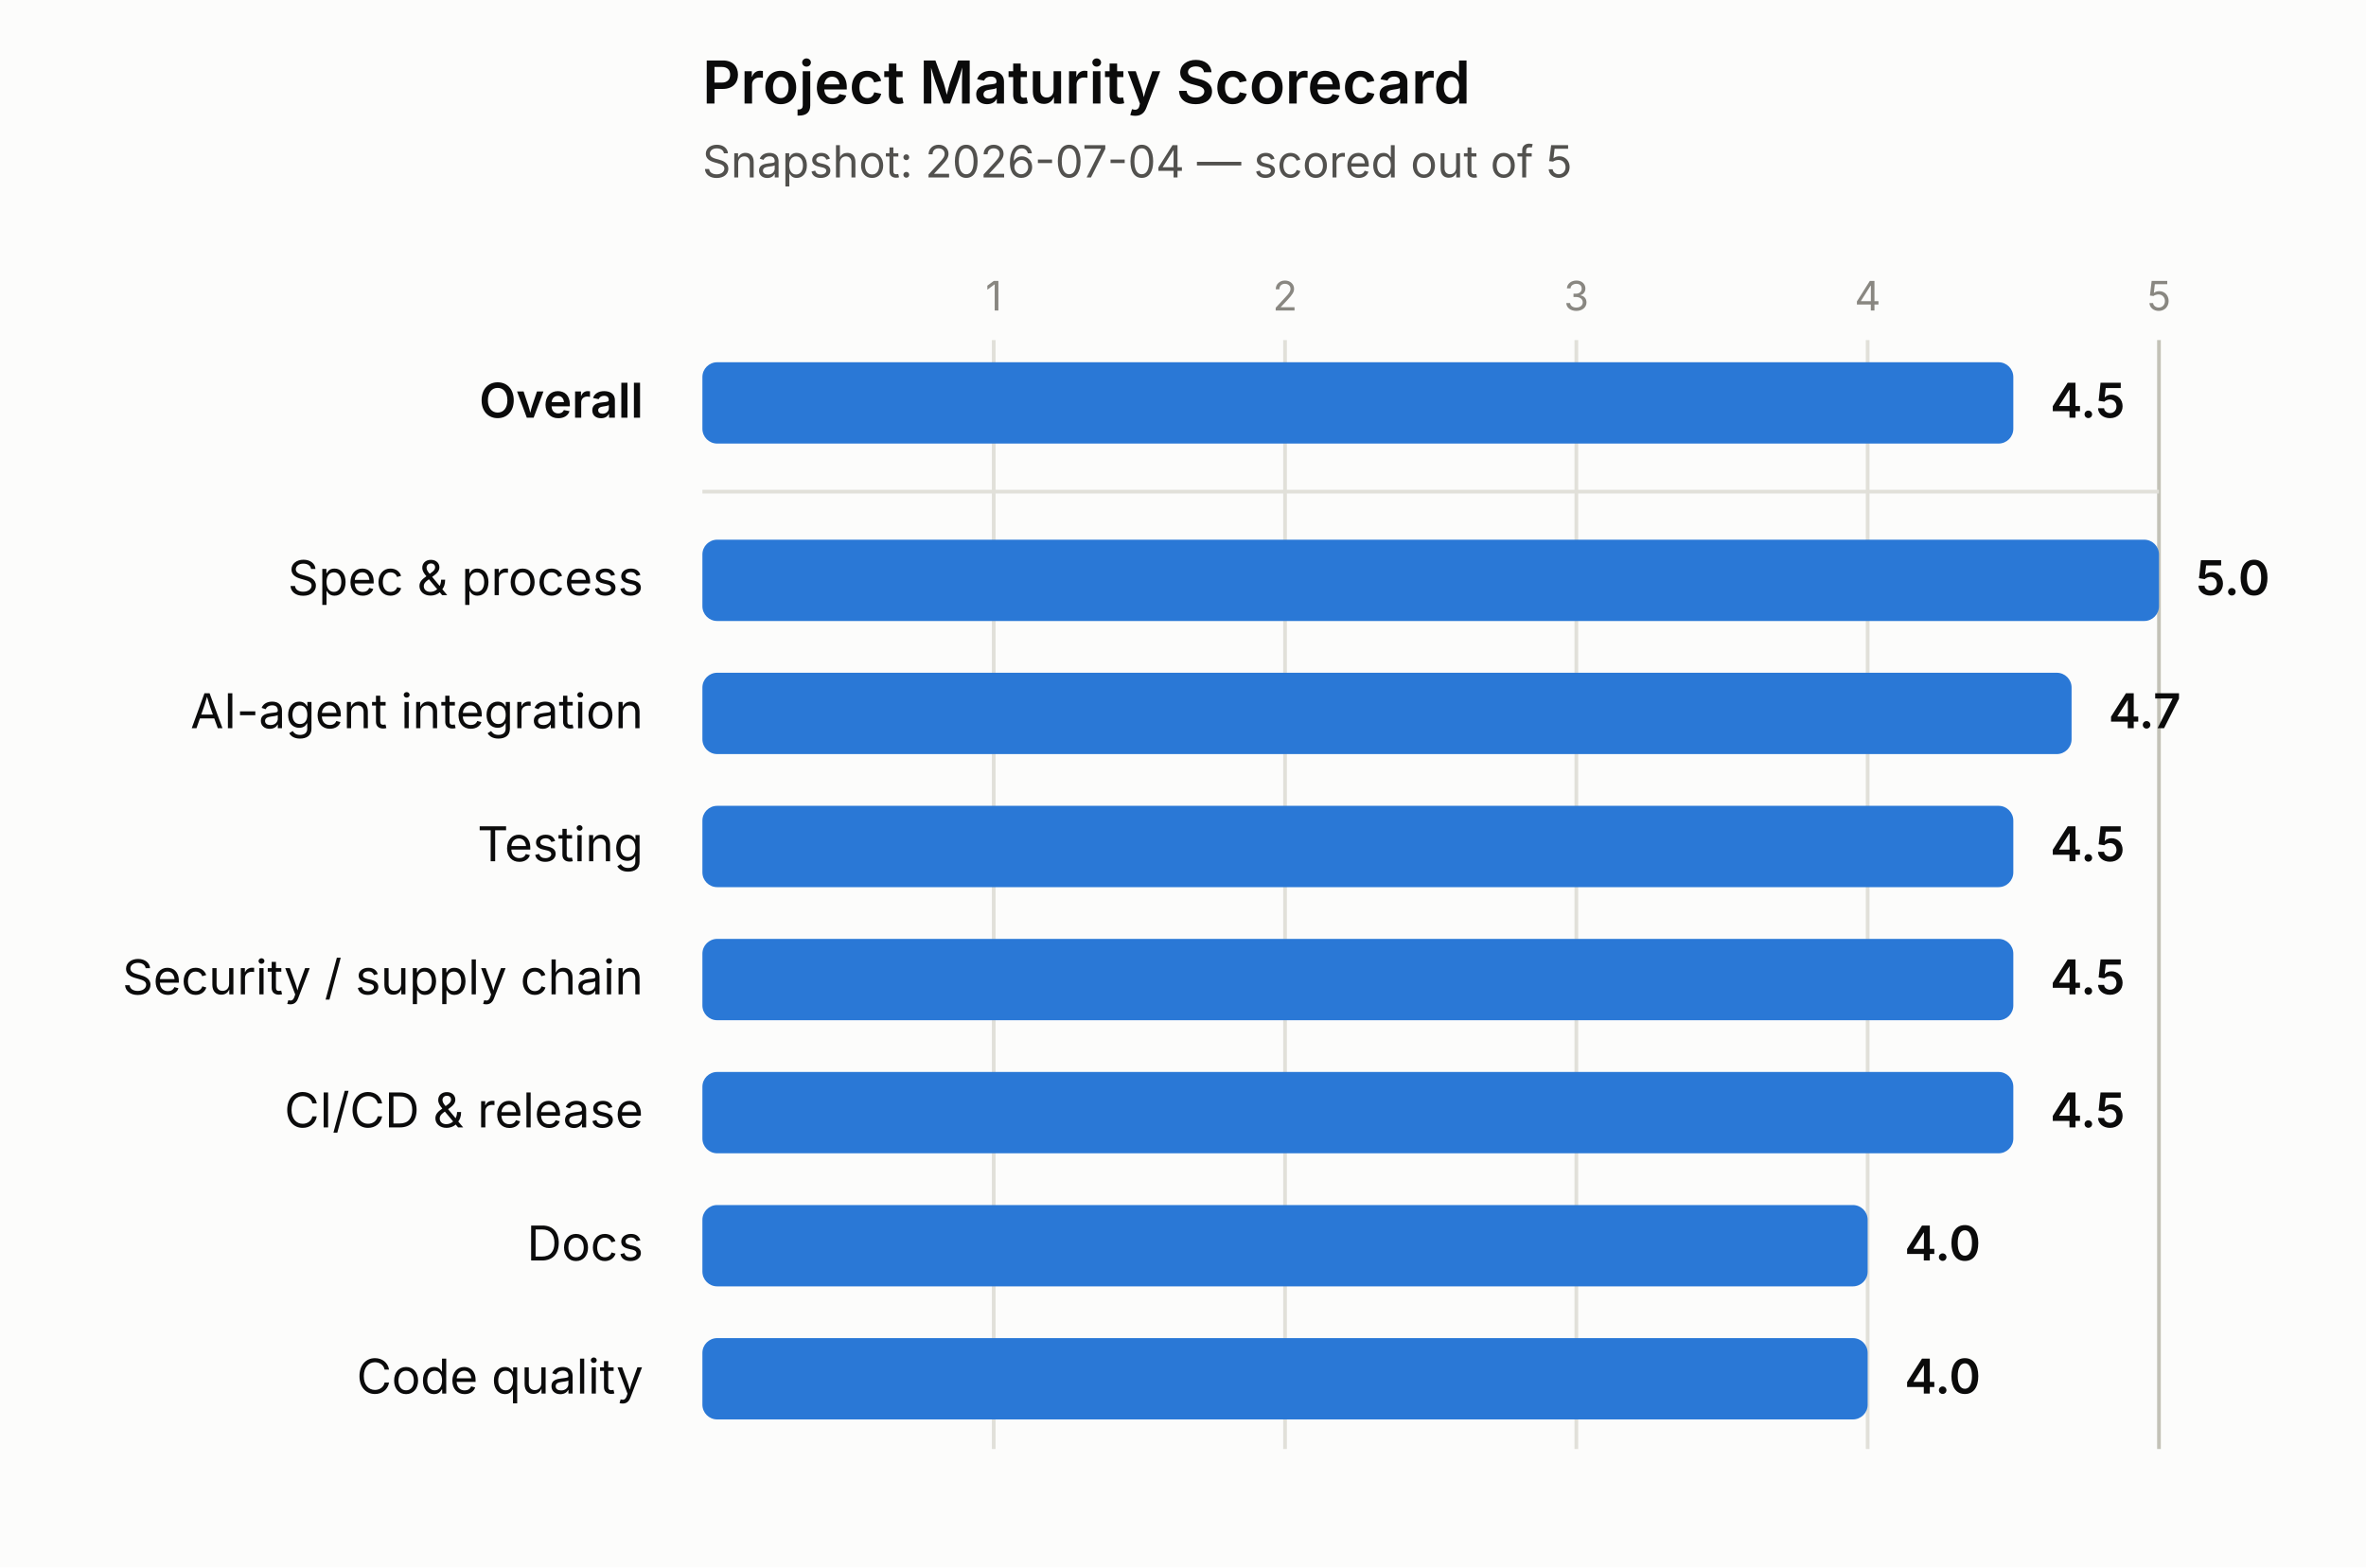
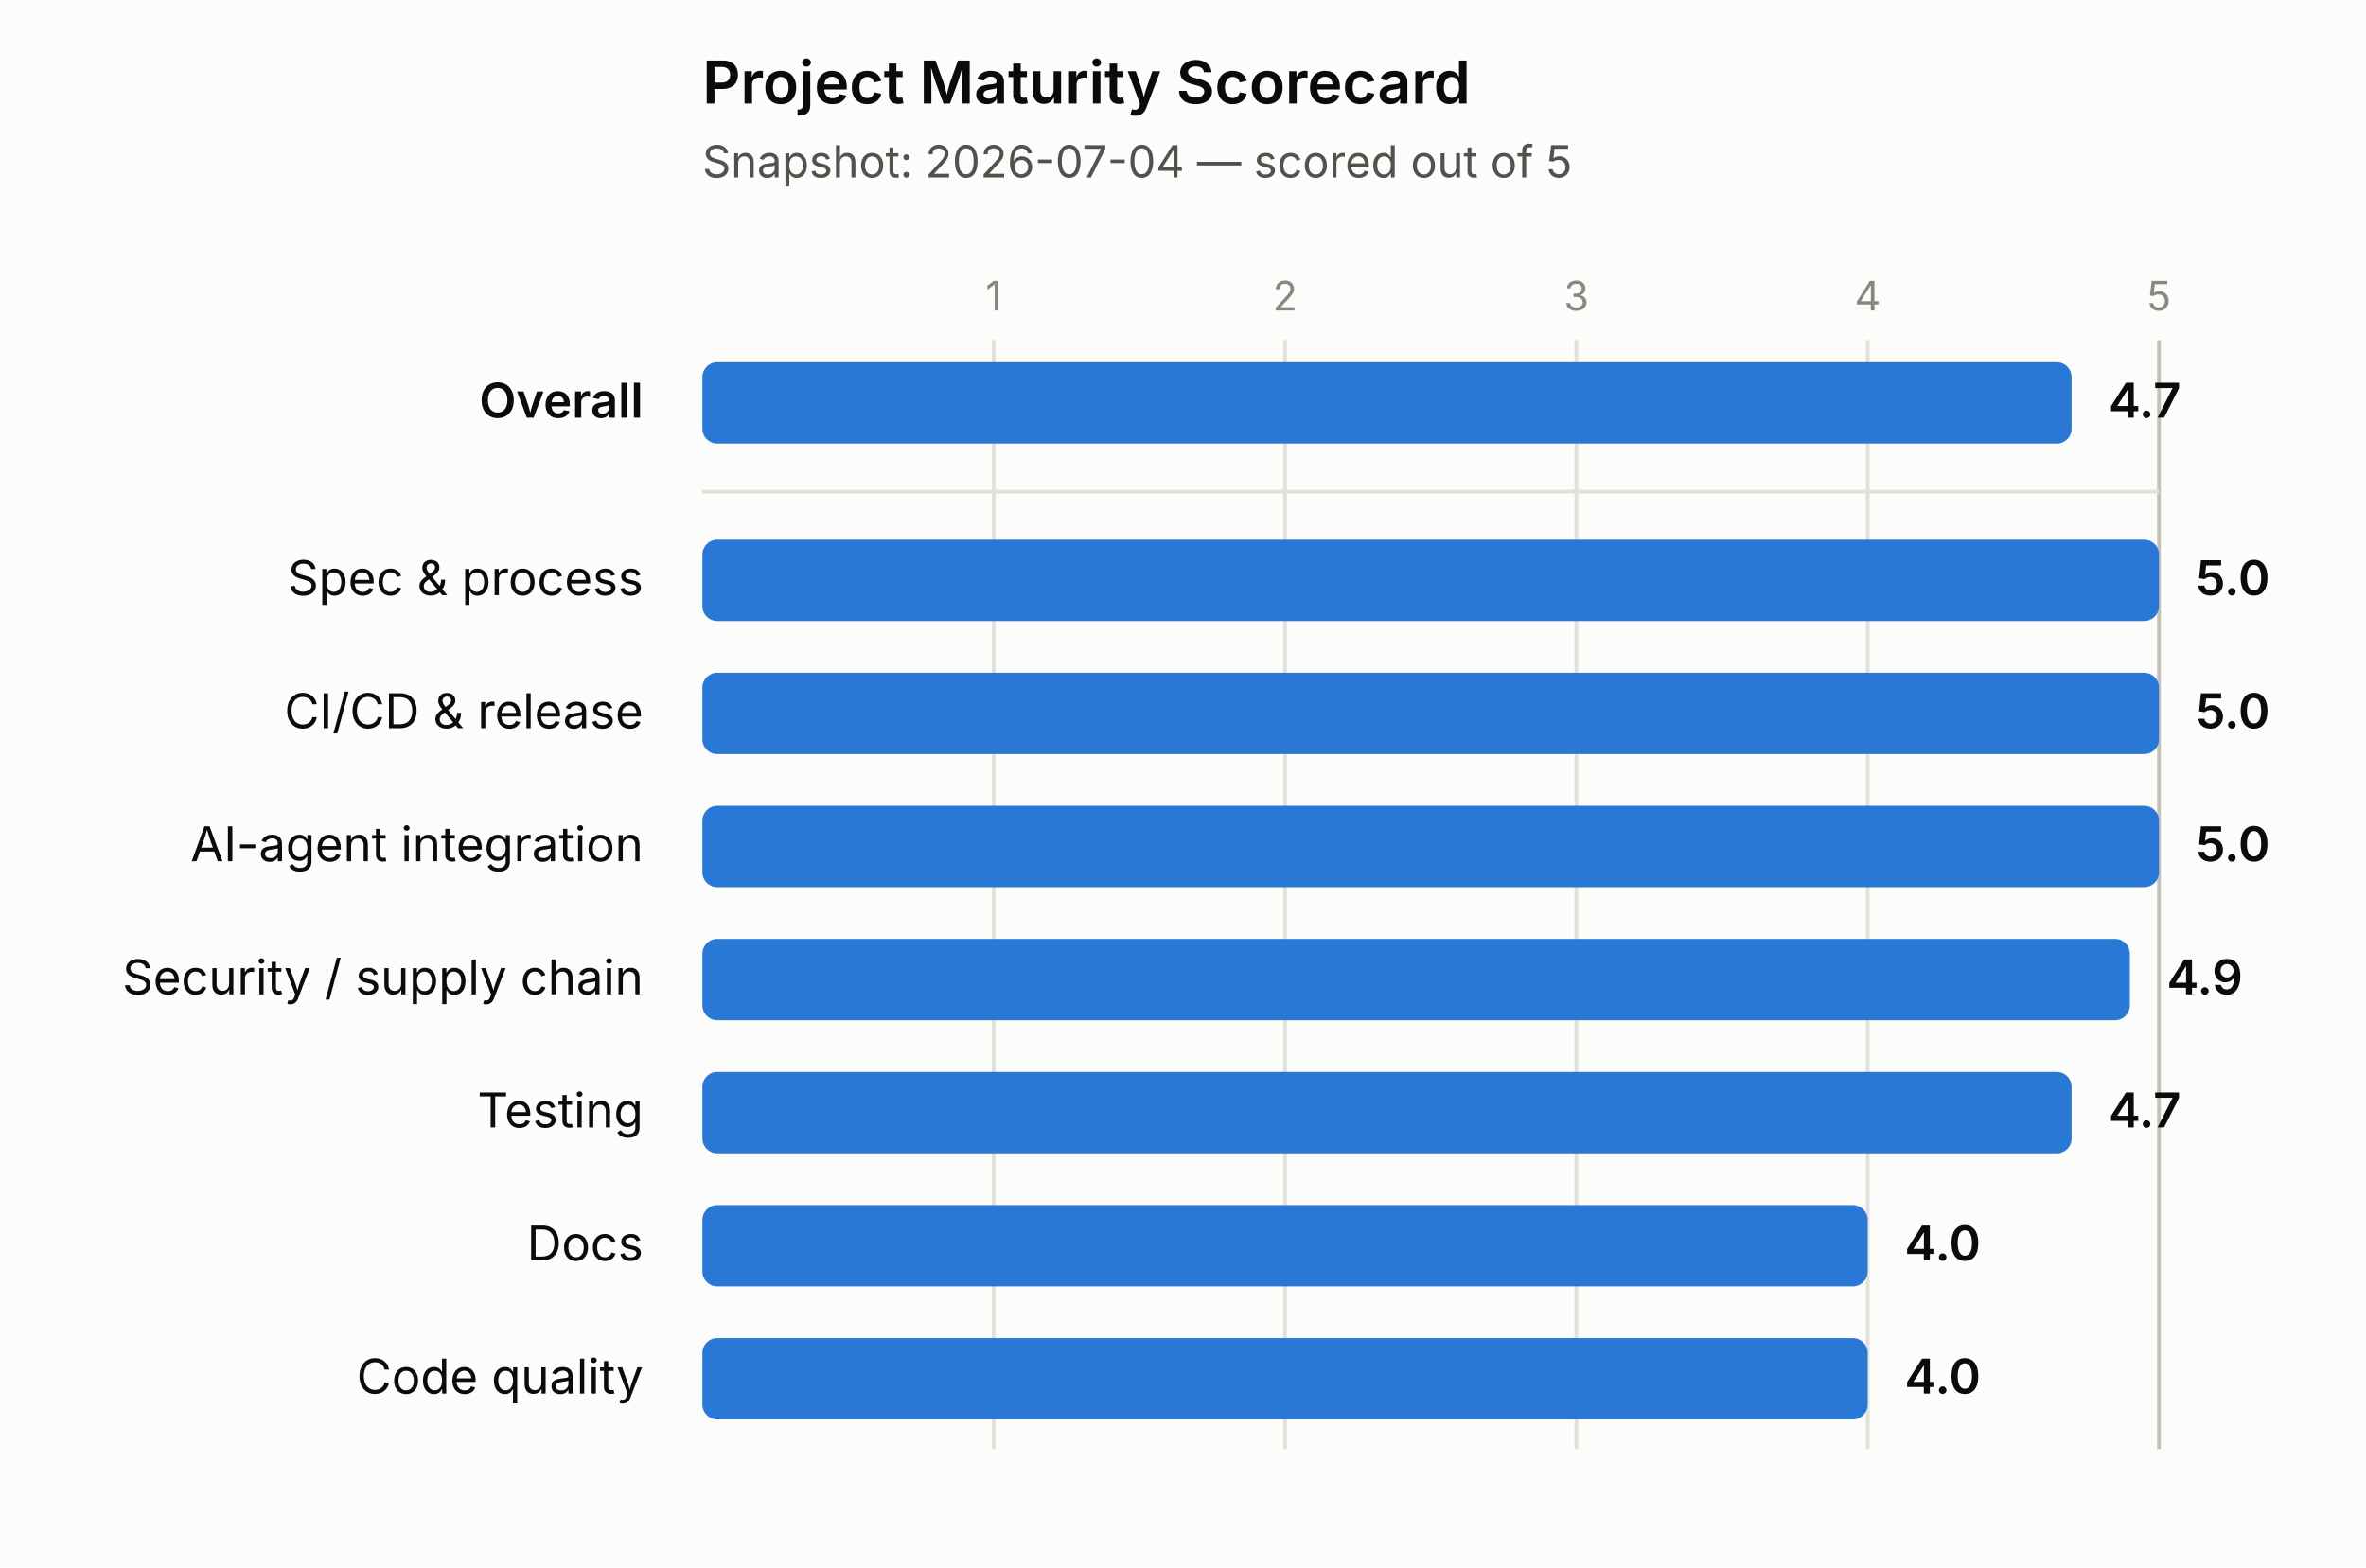
<svg xmlns="http://www.w3.org/2000/svg" width="640" height="424" viewBox="0 0 640 424">
  <rect x="0" y="0" width="640" height="424" fill="#fcfcfb" />
  <text x="190" y="28" font-size="16" font-weight="600" fill="#0b0b0b" font-family="system-ui, -apple-system, 'Segoe UI', sans-serif">Project Maturity Scorecard</text>
  <text x="190" y="48" font-size="12" fill="#52514e" font-family="system-ui, -apple-system, 'Segoe UI', sans-serif">Snapshot: 2026-07-04 — scored out of 5</text>
  <line x1="268.8" y1="92" x2="268.8" y2="392" stroke="#e1e0d9" stroke-width="1" />
  <text x="268.8" y="84" font-size="11" fill="#898781" text-anchor="middle" font-family="system-ui, -apple-system, 'Segoe UI', sans-serif">1</text>
  <line x1="347.6" y1="92" x2="347.6" y2="392" stroke="#e1e0d9" stroke-width="1" />
  <text x="347.6" y="84" font-size="11" fill="#898781" text-anchor="middle" font-family="system-ui, -apple-system, 'Segoe UI', sans-serif">2</text>
  <line x1="426.4" y1="92" x2="426.4" y2="392" stroke="#e1e0d9" stroke-width="1" />
  <text x="426.4" y="84" font-size="11" fill="#898781" text-anchor="middle" font-family="system-ui, -apple-system, 'Segoe UI', sans-serif">3</text>
  <line x1="505.2" y1="92" x2="505.2" y2="392" stroke="#e1e0d9" stroke-width="1" />
  <text x="505.2" y="84" font-size="11" fill="#898781" text-anchor="middle" font-family="system-ui, -apple-system, 'Segoe UI', sans-serif">4</text>
  <line x1="584" y1="92" x2="584" y2="392" stroke="#c3c2b7" stroke-width="1" />
  <text x="584" y="84" font-size="11" fill="#898781" text-anchor="middle" font-family="system-ui, -apple-system, 'Segoe UI', sans-serif">5</text>
  <line x1="190" y1="133" x2="584" y2="133" stroke="#e1e0d9" stroke-width="1" />
  <text x="174" y="113" font-size="13" font-weight="600" fill="#0b0b0b" text-anchor="end" font-family="system-ui, -apple-system, 'Segoe UI', sans-serif">Overall</text>
-   <rect x="190" y="98" width="354.6" height="22" rx="4" ry="4" fill="#2a78d6" />
-   <text x="554.6" y="113" font-size="13" font-weight="600" fill="#0b0b0b" font-family="system-ui, -apple-system, 'Segoe UI', sans-serif">4.5</text>
+   <rect x="190" y="98" width="370.36" height="22" rx="4" ry="4" fill="#2a78d6" />
+   <text x="570.36" y="113" font-size="13" font-weight="600" fill="#0b0b0b" font-family="system-ui, -apple-system, 'Segoe UI', sans-serif">4.7</text>
  <text x="174" y="161" font-size="13" font-weight="400" fill="#0b0b0b" text-anchor="end" font-family="system-ui, -apple-system, 'Segoe UI', sans-serif">Spec &amp; process</text>
  <rect x="190" y="146" width="394" height="22" rx="4" ry="4" fill="#2a78d6" />
  <text x="594" y="161" font-size="13" font-weight="600" fill="#0b0b0b" font-family="system-ui, -apple-system, 'Segoe UI', sans-serif">5.0</text>
-   <text x="174" y="197" font-size="13" font-weight="400" fill="#0b0b0b" text-anchor="end" font-family="system-ui, -apple-system, 'Segoe UI', sans-serif">AI-agent integration</text>
-   <rect x="190" y="182" width="370.36" height="22" rx="4" ry="4" fill="#2a78d6" />
-   <text x="570.36" y="197" font-size="13" font-weight="600" fill="#0b0b0b" font-family="system-ui, -apple-system, 'Segoe UI', sans-serif">4.7</text>
-   <text x="174" y="233" font-size="13" font-weight="400" fill="#0b0b0b" text-anchor="end" font-family="system-ui, -apple-system, 'Segoe UI', sans-serif">Testing</text>
-   <rect x="190" y="218" width="354.6" height="22" rx="4" ry="4" fill="#2a78d6" />
-   <text x="554.6" y="233" font-size="13" font-weight="600" fill="#0b0b0b" font-family="system-ui, -apple-system, 'Segoe UI', sans-serif">4.5</text>
+   <text x="174" y="197" font-size="13" font-weight="400" fill="#0b0b0b" text-anchor="end" font-family="system-ui, -apple-system, 'Segoe UI', sans-serif">CI/CD &amp; release</text>
+   <rect x="190" y="182" width="394" height="22" rx="4" ry="4" fill="#2a78d6" />
+   <text x="594" y="197" font-size="13" font-weight="600" fill="#0b0b0b" font-family="system-ui, -apple-system, 'Segoe UI', sans-serif">5.0</text>
+   <text x="174" y="233" font-size="13" font-weight="400" fill="#0b0b0b" text-anchor="end" font-family="system-ui, -apple-system, 'Segoe UI', sans-serif">AI-agent integration</text>
+   <rect x="190" y="218" width="394" height="22" rx="4" ry="4" fill="#2a78d6" />
+   <text x="594" y="233" font-size="13" font-weight="600" fill="#0b0b0b" font-family="system-ui, -apple-system, 'Segoe UI', sans-serif">5.0</text>
  <text x="174" y="269" font-size="13" font-weight="400" fill="#0b0b0b" text-anchor="end" font-family="system-ui, -apple-system, 'Segoe UI', sans-serif">Security / supply chain</text>
-   <rect x="190" y="254" width="354.6" height="22" rx="4" ry="4" fill="#2a78d6" />
-   <text x="554.6" y="269" font-size="13" font-weight="600" fill="#0b0b0b" font-family="system-ui, -apple-system, 'Segoe UI', sans-serif">4.5</text>
-   <text x="174" y="305" font-size="13" font-weight="400" fill="#0b0b0b" text-anchor="end" font-family="system-ui, -apple-system, 'Segoe UI', sans-serif">CI/CD &amp; release</text>
-   <rect x="190" y="290" width="354.6" height="22" rx="4" ry="4" fill="#2a78d6" />
-   <text x="554.6" y="305" font-size="13" font-weight="600" fill="#0b0b0b" font-family="system-ui, -apple-system, 'Segoe UI', sans-serif">4.5</text>
+   <rect x="190" y="254" width="386.12" height="22" rx="4" ry="4" fill="#2a78d6" />
+   <text x="586.12" y="269" font-size="13" font-weight="600" fill="#0b0b0b" font-family="system-ui, -apple-system, 'Segoe UI', sans-serif">4.9</text>
+   <text x="174" y="305" font-size="13" font-weight="400" fill="#0b0b0b" text-anchor="end" font-family="system-ui, -apple-system, 'Segoe UI', sans-serif">Testing</text>
+   <rect x="190" y="290" width="370.36" height="22" rx="4" ry="4" fill="#2a78d6" />
+   <text x="570.36" y="305" font-size="13" font-weight="600" fill="#0b0b0b" font-family="system-ui, -apple-system, 'Segoe UI', sans-serif">4.7</text>
  <text x="174" y="341" font-size="13" font-weight="400" fill="#0b0b0b" text-anchor="end" font-family="system-ui, -apple-system, 'Segoe UI', sans-serif">Docs</text>
  <rect x="190" y="326" width="315.2" height="22" rx="4" ry="4" fill="#2a78d6" />
  <text x="515.2" y="341" font-size="13" font-weight="600" fill="#0b0b0b" font-family="system-ui, -apple-system, 'Segoe UI', sans-serif">4.0</text>
  <text x="174" y="377" font-size="13" font-weight="400" fill="#0b0b0b" text-anchor="end" font-family="system-ui, -apple-system, 'Segoe UI', sans-serif">Code quality</text>
  <rect x="190" y="362" width="315.2" height="22" rx="4" ry="4" fill="#2a78d6" />
  <text x="515.2" y="377" font-size="13" font-weight="600" fill="#0b0b0b" font-family="system-ui, -apple-system, 'Segoe UI', sans-serif">4.0</text>
</svg>
